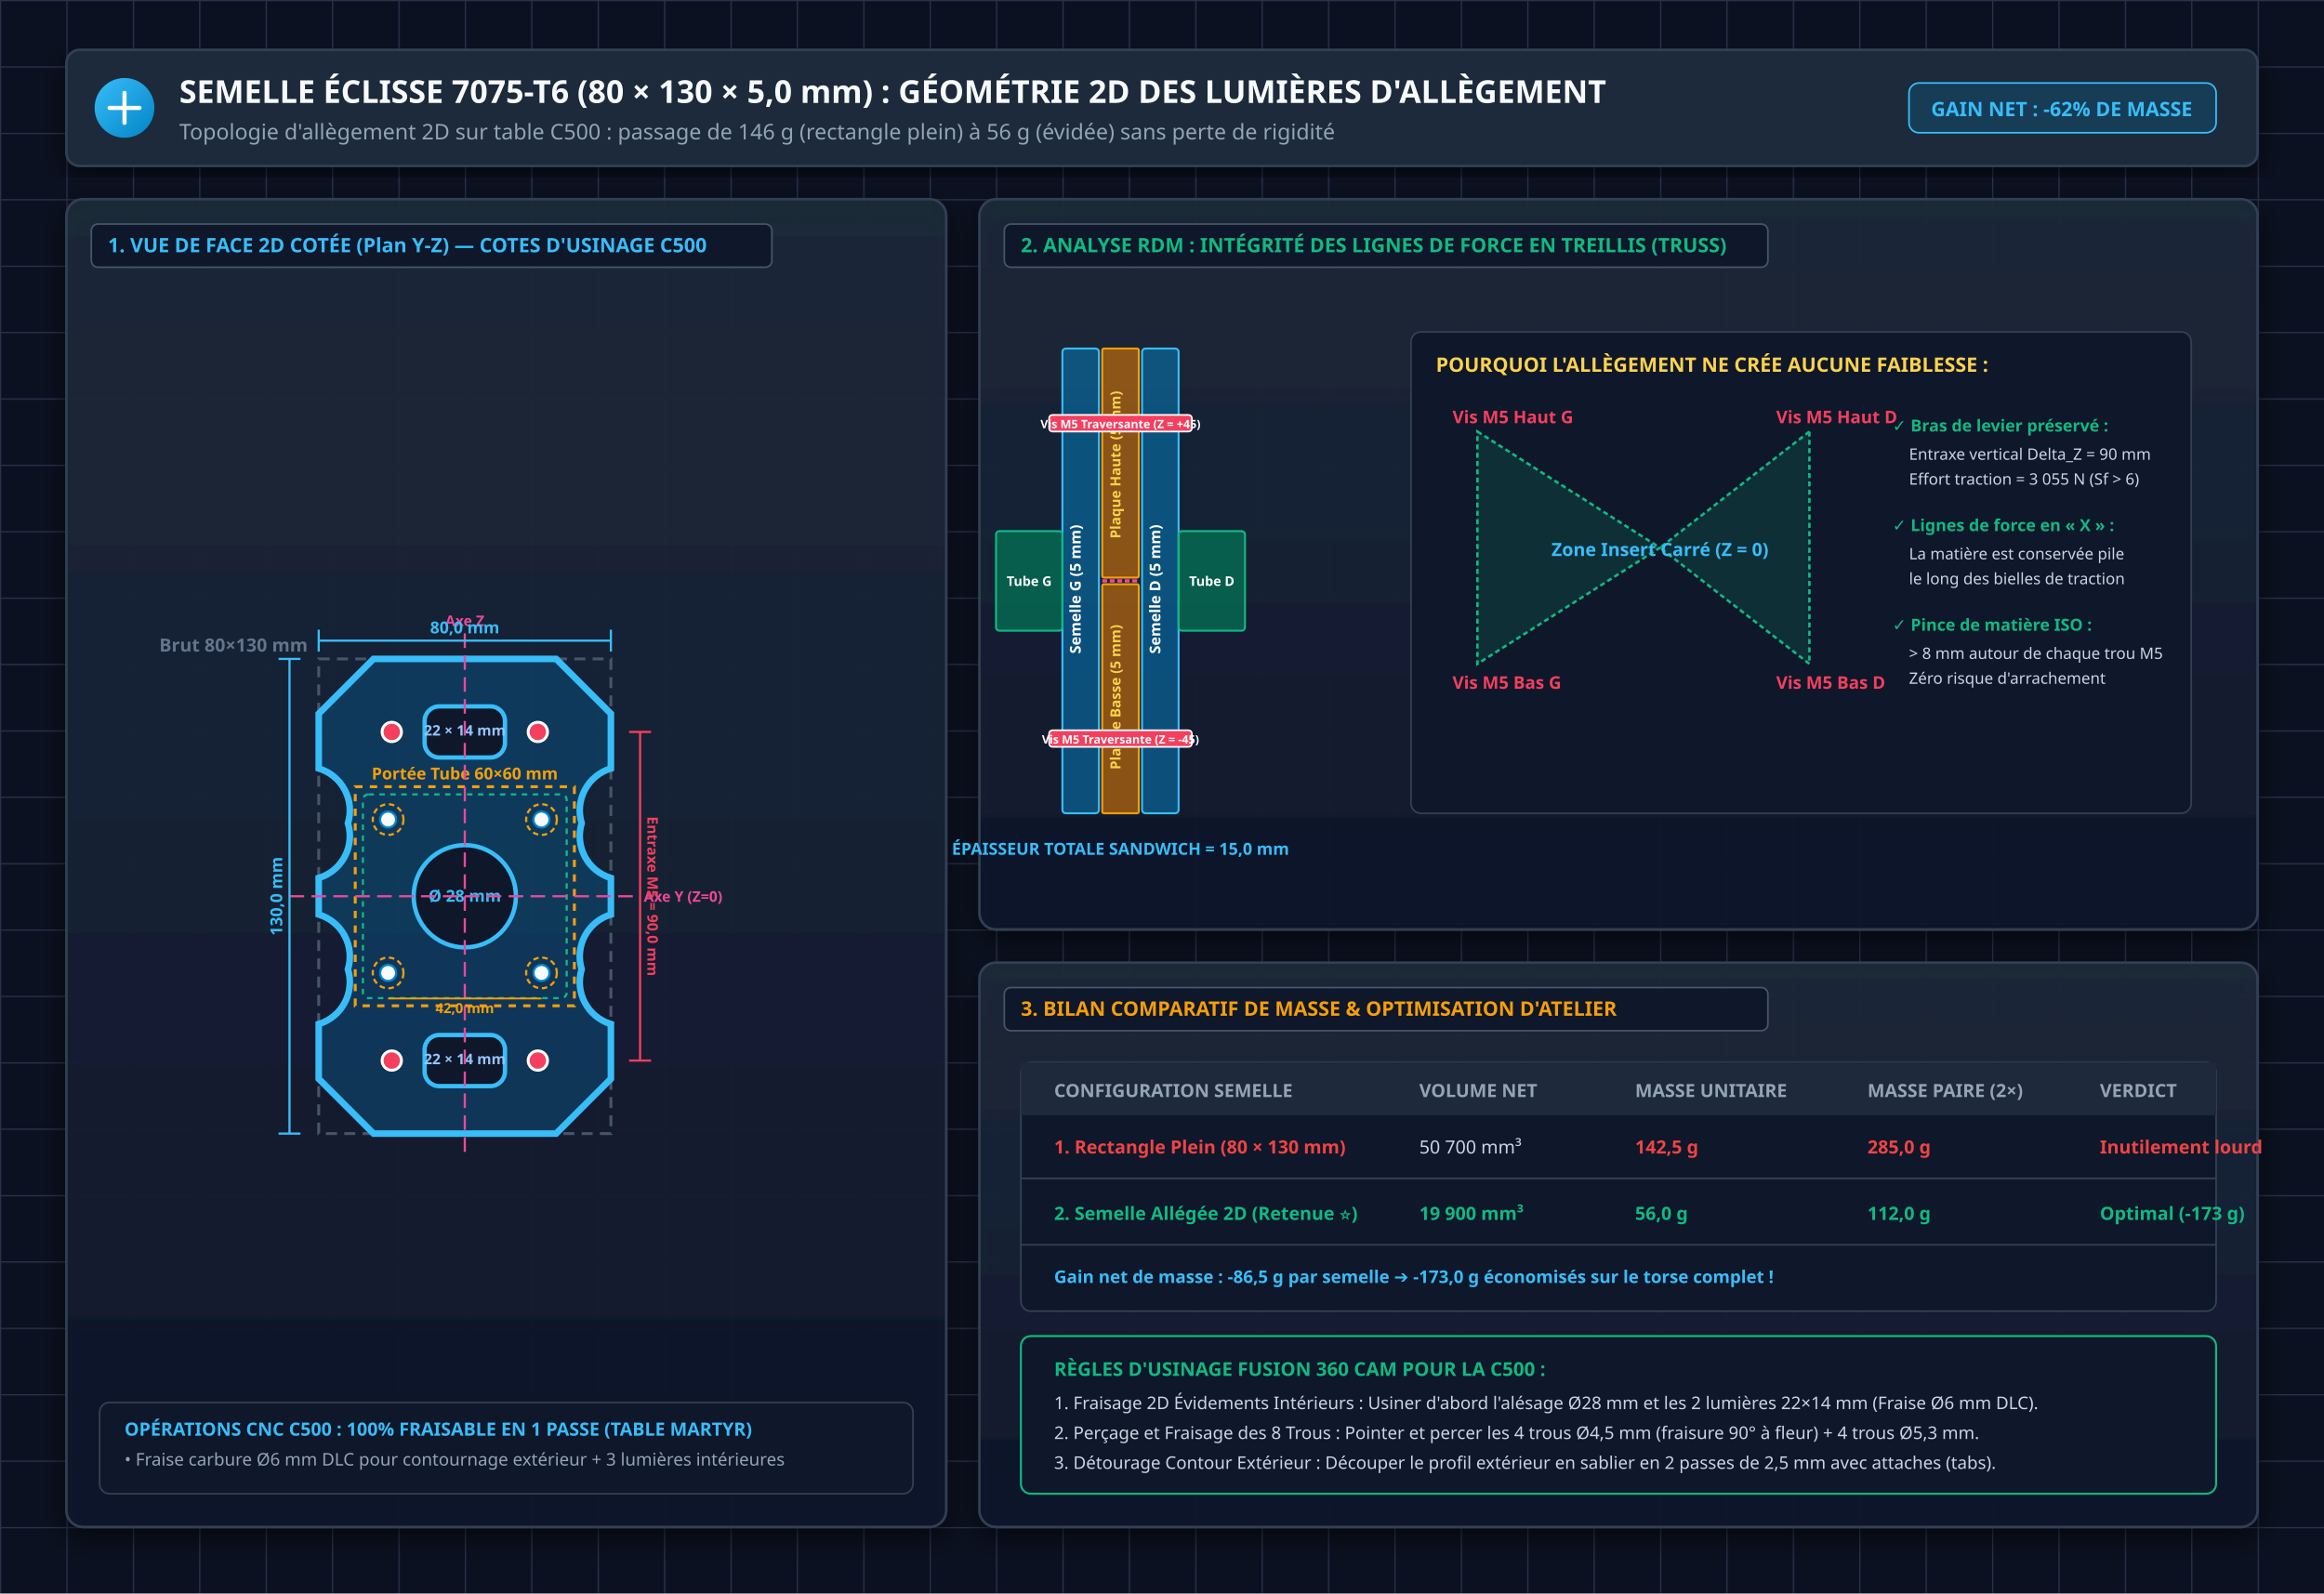
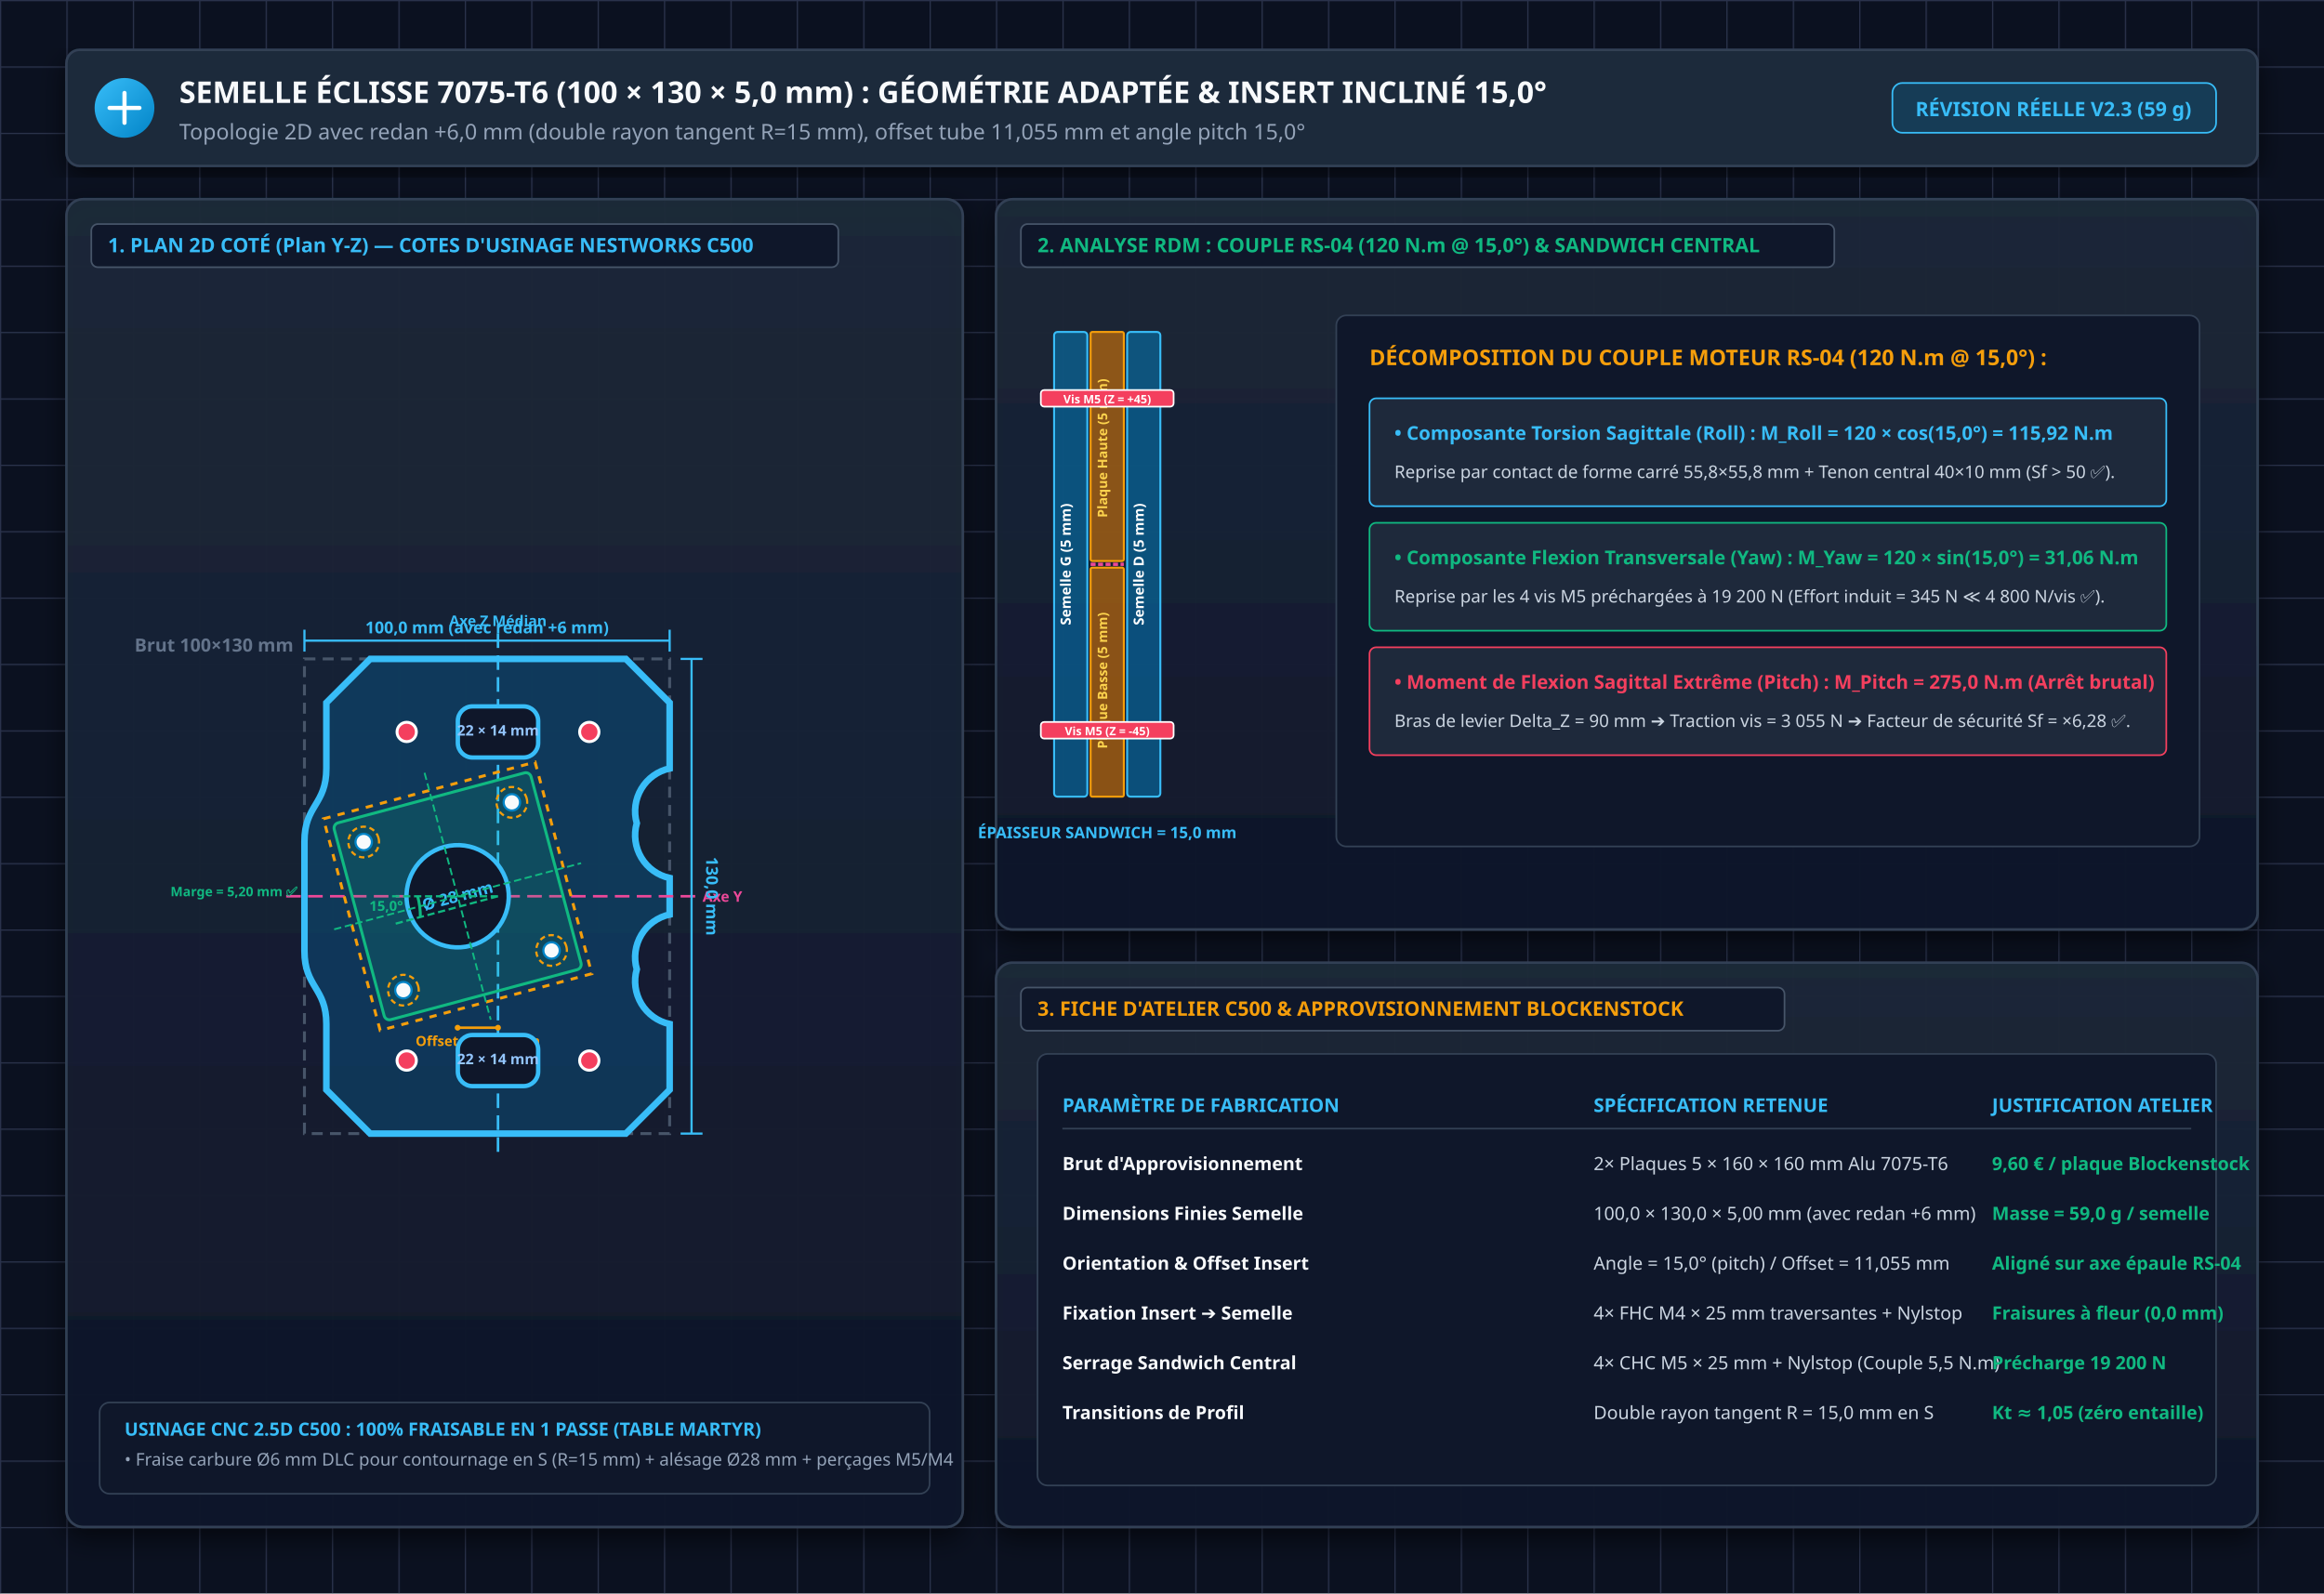
<svg xmlns="http://www.w3.org/2000/svg" viewBox="0 0 1400 960" width="100%" height="100%">
  <defs>
-     <pattern id="grid-pattern-semelle" width="40" height="40" patternUnits="userSpaceOnUse">
+     <pattern id="grid-pattern-semelle-v2" width="40" height="40" patternUnits="userSpaceOnUse">
      <path d="M 40 0 L 0 0 0 40" fill="none" stroke="#1e293b" stroke-width="1" />
      <path d="M 200 0 L 0 0 0 200" fill="none" stroke="#2a324b" stroke-width="1.5" />
    </pattern>
    <linearGradient id="grad-sky" x1="0%" y1="0%" x2="100%" y2="100%">
      <stop offset="0%" stop-color="#38bdf8" />
      <stop offset="100%" stop-color="#0284c7" />
    </linearGradient>
    <linearGradient id="grad-amber" x1="0%" y1="0%" x2="100%" y2="100%">
      <stop offset="0%" stop-color="#f59e0b" />
      <stop offset="100%" stop-color="#b45309" />
    </linearGradient>
    <linearGradient id="grad-emerald" x1="0%" y1="0%" x2="100%" y2="100%">
      <stop offset="0%" stop-color="#10b981" />
      <stop offset="100%" stop-color="#047857" />
    </linearGradient>
    <linearGradient id="grad-rose" x1="0%" y1="0%" x2="100%" y2="100%">
      <stop offset="0%" stop-color="#f43f5e" />
      <stop offset="100%" stop-color="#be123c" />
    </linearGradient>
    <linearGradient id="grad-card" x1="0%" y1="0%" x2="0%" y2="100%">
      <stop offset="0%" stop-color="#1e293b" stop-opacity="0.95" />
      <stop offset="100%" stop-color="#0f172a" stop-opacity="0.95" />
    </linearGradient>
    <filter id="drop-shadow" x="-10%" y="-10%" width="120%" height="120%">
      <feDropShadow dx="0" dy="6" stdDeviation="8" flood-color="#000000" flood-opacity="0.6" />
    </filter>
  </defs>
  <rect width="1400" height="960" fill="#0b1120" />
-   <rect width="1400" height="960" fill="url(#grid-pattern-semelle)" />
+   <rect width="1400" height="960" fill="url(#grid-pattern-semelle-v2)" />
  <g transform="translate(40, 30)">
    <rect width="1320" height="70" rx="8" fill="#1e293b" stroke="#334155" stroke-width="1.5" filter="url(#drop-shadow)" />
    <circle cx="35" cy="35" r="18" fill="url(#grad-sky)" />
    <path d="M 26 35 L 44 35 M 35 26 L 35 44" stroke="#ffffff" stroke-width="2.5" stroke-linecap="round" />
-     <text x="68" y="32" font-family="'Segoe UI', sans-serif" font-size="19" font-weight="700" fill="#f8fafc">
-       SEMELLE ÉCLISSE 7075-T6 (80 × 130 × 5,0 mm) : GÉOMÉTRIE 2D DES LUMIÈRES D'ALLÈGEMENT
+     <text x="68" y="32" font-family="'Segoe UI', sans-serif" font-size="18" font-weight="700" fill="#f8fafc">
+       SEMELLE ÉCLISSE 7075-T6 (100 × 130 × 5,0 mm) : GÉOMÉTRIE ADAPTÉE &amp; INSERT INCLINÉ 15,0°
    </text>
    <text x="68" y="54" font-family="'Segoe UI', sans-serif" font-size="13" font-weight="500" fill="#94a3b8">
-       Topologie d'allègement 2D sur table C500 : passage de 146 g (rectangle plein) à 56 g (évidée) sans perte de rigidité
-     </text>
-     <rect x="1110" y="20" width="185" height="30" rx="6" fill="#0284c7" fill-opacity="0.2" stroke="#38bdf8" stroke-width="1" />
-     <text x="1202" y="40" text-anchor="middle" font-family="'Segoe UI', sans-serif" font-size="12" font-weight="700" fill="#38bdf8">
-       GAIN NET : -62% DE MASSE
+       Topologie 2D avec redan +6,0 mm (double rayon tangent R=15 mm), offset tube 11,055 mm et angle pitch 15,0°
+     </text>
+     <rect x="1100" y="20" width="195" height="30" rx="6" fill="#0284c7" fill-opacity="0.2" stroke="#38bdf8" stroke-width="1" />
+     <text x="1197" y="40" text-anchor="middle" font-family="'Segoe UI', sans-serif" font-size="12" font-weight="700" fill="#38bdf8">
+       RÉVISION RÉELLE V2.3 (59 g)
    </text>
  </g>
  <g transform="translate(40, 120)">
-     <rect width="530" height="800" rx="10" fill="url(#grad-card)" stroke="#334155" stroke-width="1.5" filter="url(#drop-shadow)" />
-     <rect x="15" y="15" width="410" height="26" rx="4" fill="#0f172a" stroke="#475569" stroke-width="1" />
+     <rect width="540" height="800" rx="10" fill="url(#grad-card)" stroke="#334155" stroke-width="1.5" filter="url(#drop-shadow)" />
+     <rect x="15" y="15" width="450" height="26" rx="4" fill="#0f172a" stroke="#475569" stroke-width="1" />
    <text x="25" y="32" font-family="'Segoe UI', sans-serif" font-size="12" font-weight="700" fill="#38bdf8">
-       1. VUE DE FACE 2D COTÉE (Plan Y-Z) — COTES D'USINAGE C500
-     </text>
-     <g transform="translate(240, 420) scale(2.2)">
-       <rect x="-40" y="-65" width="80" height="130" fill="none" stroke="#475569" stroke-width="0.8" stroke-dasharray="3,2" />
-       <text x="-43" y="-67" font-family="'Segoe UI', sans-serif" font-size="5" font-weight="600" fill="#64748b" text-anchor="end">Brut 80×130 mm</text>
-       <path d="         M -25 -65          L 25 -65          L 40 -50          L 40 -35          A 12 12 0 0 0 32 -20         A 12 12 0 0 0 40 -5         L 40 5         A 12 12 0 0 0 32 20         A 12 12 0 0 0 40 35         L 40 50          L 25 65          L -25 65          L -40 50          L -40 35          A 12 12 0 0 0 -32 20         A 12 12 0 0 0 -40 5         L -40 -5         A 12 12 0 0 0 -32 -20         A 12 12 0 0 0 -40 -35         L -40 -50          Z       " fill="#0369a1" fill-opacity="0.35" stroke="#38bdf8" stroke-width="1.8" />
-       <rect x="-30" y="-30" width="60" height="60" fill="none" stroke="#f59e0b" stroke-width="0.8" stroke-dasharray="2,2" />
-       <text x="0" y="-32" font-family="'Segoe UI', sans-serif" font-size="4.5" font-weight="700" fill="#f59e0b" text-anchor="middle">Portée Tube 60×60 mm</text>
-       <rect x="-27.9" y="-27.9" width="55.8" height="55.8" rx="1.5" fill="none" stroke="#10b981" stroke-width="0.6" stroke-dasharray="1.5,1.5" />
-       <circle cx="0" cy="0" r="14" fill="#0f172a" stroke="#38bdf8" stroke-width="1.2" />
-       <text x="0" y="1.5" font-family="'Segoe UI', sans-serif" font-size="4.5" font-weight="700" fill="#38bdf8" text-anchor="middle">Ø 28 mm</text>
+       1. PLAN 2D COTÉ (Plan Y-Z) — COTES D'USINAGE NESTWORKS C500
+     </text>
+     <g transform="translate(260, 420) scale(2.2)">
+       <rect x="-53" y="-65" width="100" height="130" fill="none" stroke="#475569" stroke-width="0.8" stroke-dasharray="3,2" />
+       <text x="-56" y="-67" font-family="'Segoe UI', sans-serif" font-size="5" font-weight="600" fill="#64748b" text-anchor="end">Brut 100×130 mm</text>
+       <path d="         M -35 -65          L 35 -65          L 47 -53          L 47 -35          A 12 12 0 0 0 38 -20         A 12 12 0 0 0 47 -5         L 47 5         A 12 12 0 0 0 38 20         A 12 12 0 0 0 47 35         L 47 53          L 35 65          L -35 65          L -47 53          L -47 35          C -47 25 -53 25 -53 15         L -53 -15         C -53 -25 -47 -25 -47 -35         L -47 -53          Z       " fill="#0369a1" fill-opacity="0.35" stroke="#38bdf8" stroke-width="1.8" />
+       <line x1="0" y1="-72" x2="0" y2="72" stroke="#38bdf8" stroke-width="0.7" stroke-dasharray="4,2" />
+       <text x="0" y="-74" font-family="'Segoe UI', sans-serif" font-size="4" font-weight="700" fill="#38bdf8" text-anchor="middle">Axe Z Médian</text>
+       <line x1="-58" y1="0" x2="55" y2="0" stroke="#ec4899" stroke-width="0.7" stroke-dasharray="4,2" />
+       <text x="56" y="1.5" font-family="'Segoe UI', sans-serif" font-size="4" font-weight="700" fill="#ec4899">Axe Y</text>
+       <g transform="translate(-11.055, 0) rotate(-15)">
+         <rect x="-30" y="-30" width="60" height="60" fill="none" stroke="#f59e0b" stroke-width="0.8" stroke-dasharray="2,2" />
+         <rect x="-27.9" y="-27.9" width="55.8" height="55.8" rx="1.5" fill="#10b981" fill-opacity="0.15" stroke="#10b981" stroke-width="0.8" />
+         <circle cx="0" cy="0" r="14" fill="#0f172a" stroke="#38bdf8" stroke-width="1.2" />
+         <text x="0" y="1.5" font-family="'Segoe UI', sans-serif" font-size="4.5" font-weight="700" fill="#38bdf8" text-anchor="middle">Ø 28 mm</text>
+         <circle cx="-21" cy="-21" r="2.25" fill="#f8fafc" stroke="#0284c7" stroke-width="0.6" />
+         <circle cx="-21" cy="-21" r="4.2" fill="none" stroke="#f59e0b" stroke-width="0.6" stroke-dasharray="1.5,1" />
+         <circle cx="21" cy="-21" r="2.25" fill="#f8fafc" stroke="#0284c7" stroke-width="0.6" />
+         <circle cx="21" cy="-21" r="4.2" fill="none" stroke="#f59e0b" stroke-width="0.6" stroke-dasharray="1.5,1" />
+         <circle cx="-21" cy="21" r="2.25" fill="#f8fafc" stroke="#0284c7" stroke-width="0.6" />
+         <circle cx="-21" cy="21" r="4.2" fill="none" stroke="#f59e0b" stroke-width="0.6" stroke-dasharray="1.5,1" />
+         <circle cx="21" cy="21" r="2.25" fill="#f8fafc" stroke="#0284c7" stroke-width="0.6" />
+         <circle cx="21" cy="21" r="4.2" fill="none" stroke="#f59e0b" stroke-width="0.6" stroke-dasharray="1.5,1" />
+         <line x1="-35" y1="0" x2="35" y2="0" stroke="#10b981" stroke-width="0.5" stroke-dasharray="2,1" />
+         <line x1="0" y1="-35" x2="0" y2="35" stroke="#10b981" stroke-width="0.5" stroke-dasharray="2,1" />
+       </g>
+       <line x1="0" y1="36" x2="-11.055" y2="36" stroke="#f59e0b" stroke-width="0.7" />
+       <circle cx="0" cy="36" r="0.8" fill="#f59e0b" />
+       <circle cx="-11.055" cy="36" r="0.8" fill="#f59e0b" />
+       <text x="-5.5" y="41" font-family="'Segoe UI', sans-serif" font-size="3.8" font-weight="700" fill="#f59e0b" text-anchor="middle">Offset = 11,05 mm</text>
+       <path d="M 0 0 L -30 0 M 0 0 L -28.98 7.76" fill="none" stroke="#10b981" stroke-width="0.6" stroke-dasharray="2,1" />
+       <path d="M -22 0 A 22 22 0 0 1 -21.25 5.7" fill="none" stroke="#10b981" stroke-width="0.8" />
+       <text x="-26" y="4" font-family="'Segoe UI', sans-serif" font-size="3.8" font-weight="700" fill="#10b981" text-anchor="end">15,0°</text>
      <rect x="-11" y="-52" width="22" height="14" rx="4" fill="#0f172a" stroke="#38bdf8" stroke-width="1.2" />
      <text x="0" y="-44" font-family="'Segoe UI', sans-serif" font-size="4" font-weight="600" fill="#93c5fd" text-anchor="middle">22 × 14 mm</text>
      <rect x="-11" y="38" width="22" height="14" rx="4" fill="#0f172a" stroke="#38bdf8" stroke-width="1.2" />
      <text x="0" y="46" font-family="'Segoe UI', sans-serif" font-size="4" font-weight="600" fill="#93c5fd" text-anchor="middle">22 × 14 mm</text>
-       <circle cx="-21" cy="-21" r="2.2" fill="#f8fafc" stroke="#0284c7" stroke-width="0.6" />
-       <circle cx="-21" cy="-21" r="4.2" fill="none" stroke="#f59e0b" stroke-width="0.6" stroke-dasharray="1.5,1" />
-       <circle cx="21" cy="-21" r="2.2" fill="#f8fafc" stroke="#0284c7" stroke-width="0.6" />
-       <circle cx="21" cy="-21" r="4.2" fill="none" stroke="#f59e0b" stroke-width="0.6" stroke-dasharray="1.5,1" />
-       <circle cx="-21" cy="21" r="2.2" fill="#f8fafc" stroke="#0284c7" stroke-width="0.6" />
-       <circle cx="-21" cy="21" r="4.2" fill="none" stroke="#f59e0b" stroke-width="0.6" stroke-dasharray="1.5,1" />
-       <circle cx="21" cy="21" r="2.2" fill="#f8fafc" stroke="#0284c7" stroke-width="0.6" />
-       <circle cx="21" cy="21" r="4.2" fill="none" stroke="#f59e0b" stroke-width="0.6" stroke-dasharray="1.5,1" />
-       <circle cx="-20" cy="-45" r="2.65" fill="#f43f5e" stroke="#ffffff" stroke-width="0.8" />
-       <circle cx="20" cy="-45" r="2.65" fill="#f43f5e" stroke="#ffffff" stroke-width="0.8" />
-       <circle cx="-20" cy="45" r="2.65" fill="#f43f5e" stroke="#ffffff" stroke-width="0.8" />
-       <circle cx="20" cy="45" r="2.65" fill="#f43f5e" stroke="#ffffff" stroke-width="0.8" />
-       <line x1="-48" y1="0" x2="48" y2="0" stroke="#ec4899" stroke-width="0.6" stroke-dasharray="4,2" />
-       <line x1="0" y1="-72" x2="0" y2="72" stroke="#ec4899" stroke-width="0.6" stroke-dasharray="4,2" />
-       <text x="49" y="1.5" font-family="'Segoe UI', sans-serif" font-size="4" font-weight="700" fill="#ec4899">Axe Y (Z=0)</text>
-       <text x="0" y="-74" font-family="'Segoe UI', sans-serif" font-size="4" font-weight="700" fill="#ec4899" text-anchor="middle">Axe Z</text>
-       <line x1="-40" y1="-70" x2="40" y2="-70" stroke="#38bdf8" stroke-width="0.6" />
-       <line x1="-40" y1="-67" x2="-40" y2="-73" stroke="#38bdf8" stroke-width="0.6" />
-       <line x1="40" y1="-67" x2="40" y2="-73" stroke="#38bdf8" stroke-width="0.6" />
-       <text x="0" y="-72" font-family="'Segoe UI', sans-serif" font-size="4.5" font-weight="700" fill="#38bdf8" text-anchor="middle">80,0 mm</text>
-       <line x1="-48" y1="-65" x2="-48" y2="65" stroke="#38bdf8" stroke-width="0.6" />
-       <line x1="-45" y1="-65" x2="-51" y2="-65" stroke="#38bdf8" stroke-width="0.6" />
-       <line x1="-45" y1="65" x2="-51" y2="65" stroke="#38bdf8" stroke-width="0.6" />
-       <text x="-50" y="0" font-family="'Segoe UI', sans-serif" font-size="4.5" font-weight="700" fill="#38bdf8" text-anchor="middle" transform="rotate(-90,-50,0)">130,0 mm</text>
-       <line x1="48" y1="-45" x2="48" y2="45" stroke="#f43f5e" stroke-width="0.6" />
-       <line x1="45" y1="-45" x2="51" y2="-45" stroke="#f43f5e" stroke-width="0.6" />
-       <line x1="45" y1="45" x2="51" y2="45" stroke="#f43f5e" stroke-width="0.6" />
-       <text x="50" y="0" font-family="'Segoe UI', sans-serif" font-size="4" font-weight="700" fill="#f43f5e" text-anchor="middle" transform="rotate(90,50,0)">Entraxe M5 = 90,0 mm</text>
-       <line x1="-21" y1="28" x2="21" y2="28" stroke="#f59e0b" stroke-width="0.5" />
-       <text x="0" y="32" font-family="'Segoe UI', sans-serif" font-size="3.8" font-weight="700" fill="#f59e0b" text-anchor="middle">42,0 mm</text>
+       <circle cx="-25" cy="-45" r="2.65" fill="#f43f5e" stroke="#ffffff" stroke-width="0.8" />
+       <circle cx="25" cy="-45" r="2.65" fill="#f43f5e" stroke="#ffffff" stroke-width="0.8" />
+       <circle cx="-25" cy="45" r="2.65" fill="#f43f5e" stroke="#ffffff" stroke-width="0.8" />
+       <circle cx="25" cy="45" r="2.65" fill="#f43f5e" stroke="#ffffff" stroke-width="0.8" />
+       <line x1="-53" y1="-70" x2="47" y2="-70" stroke="#38bdf8" stroke-width="0.6" />
+       <line x1="-53" y1="-67" x2="-53" y2="-73" stroke="#38bdf8" stroke-width="0.6" />
+       <line x1="47" y1="-67" x2="47" y2="-73" stroke="#38bdf8" stroke-width="0.6" />
+       <text x="-3" y="-72" font-family="'Segoe UI', sans-serif" font-size="4.5" font-weight="700" fill="#38bdf8" text-anchor="middle">100,0 mm (avec redan +6 mm)</text>
+       <line x1="53" y1="-65" x2="53" y2="65" stroke="#38bdf8" stroke-width="0.6" />
+       <line x1="50" y1="-65" x2="56" y2="-65" stroke="#38bdf8" stroke-width="0.6" />
+       <line x1="50" y1="65" x2="56" y2="65" stroke="#38bdf8" stroke-width="0.6" />
+       <text x="57" y="0" font-family="'Segoe UI', sans-serif" font-size="4.5" font-weight="700" fill="#38bdf8" text-anchor="middle" transform="rotate(90,57,0)">130,0 mm</text>
+       <text x="-55" y="0" font-family="'Segoe UI', sans-serif" font-size="3.6" font-weight="700" fill="#10b981" text-anchor="end">Marge = 5,20 mm ✅</text>
    </g>
    <g transform="translate(20, 725)">
-       <rect width="490" height="55" rx="6" fill="#0f172a" stroke="#334155" stroke-width="1" />
+       <rect width="500" height="55" rx="6" fill="#0f172a" stroke="#334155" stroke-width="1" />
      <text x="15" y="20" font-family="'Segoe UI', sans-serif" font-size="11" font-weight="700" fill="#38bdf8">
-         OPÉRATIONS CNC C500 : 100% FRAISABLE EN 1 PASSE (TABLE MARTYR)
+         USINAGE CNC 2.5D C500 : 100% FRAISABLE EN 1 PASSE (TABLE MARTYR)
      </text>
      <text x="15" y="38" font-family="'Segoe UI', sans-serif" font-size="10.5" font-weight="500" fill="#94a3b8">
-         • Fraise carbure Ø6 mm DLC pour contournage extérieur + 3 lumières intérieures
+         • Fraise carbure Ø6 mm DLC pour contournage en S (R=15 mm) + alésage Ø28 mm + perçages M5/M4
      </text>
    </g>
  </g>
-   <g transform="translate(590, 120)">
-     <rect width="770" height="440" rx="10" fill="url(#grad-card)" stroke="#334155" stroke-width="1.5" filter="url(#drop-shadow)" />
-     <rect x="15" y="15" width="460" height="26" rx="4" fill="#0f172a" stroke="#475569" stroke-width="1" />
+   <g transform="translate(600, 120)">
+     <rect width="760" height="440" rx="10" fill="url(#grad-card)" stroke="#334155" stroke-width="1.5" filter="url(#drop-shadow)" />
+     <rect x="15" y="15" width="490" height="26" rx="4" fill="#0f172a" stroke="#475569" stroke-width="1" />
    <text x="25" y="32" font-family="'Segoe UI', sans-serif" font-size="12" font-weight="700" fill="#10b981">
-       2. ANALYSE RDM : INTÉGRITÉ DES LIGNES DE FORCE EN TREILLIS (TRUSS)
-     </text>
-     <g transform="translate(30, 60)">
-       <g transform="translate(20, 30)">
-         <rect x="0" y="0" width="22" height="280" rx="2" fill="#0284c7" fill-opacity="0.5" stroke="#38bdf8" stroke-width="1.2" />
-         <text x="11" y="145" font-family="'Segoe UI', sans-serif" font-size="9" font-weight="700" fill="#ffffff" text-anchor="middle" transform="rotate(-90,11,145)">Semelle G (5 mm)</text>
-         <rect x="24" y="0" width="22" height="138" rx="1" fill="#d97706" fill-opacity="0.6" stroke="#f59e0b" stroke-width="1.2" />
-         <text x="35" y="70" font-family="'Segoe UI', sans-serif" font-size="8.5" font-weight="700" fill="#fcd34d" text-anchor="middle" transform="rotate(-90,35,70)">Plaque Haute (5 mm)</text>
-         <line x1="24" y1="140" x2="46" y2="140" stroke="#ec4899" stroke-width="2" stroke-dasharray="3,1.5" />
-         <rect x="24" y="142" width="22" height="138" rx="1" fill="#d97706" fill-opacity="0.6" stroke="#f59e0b" stroke-width="1.2" />
-         <text x="35" y="210" font-family="'Segoe UI', sans-serif" font-size="8.5" font-weight="700" fill="#fcd34d" text-anchor="middle" transform="rotate(-90,35,210)">Plaque Basse (5 mm)</text>
-         <rect x="48" y="0" width="22" height="280" rx="2" fill="#0284c7" fill-opacity="0.5" stroke="#38bdf8" stroke-width="1.2" />
-         <text x="59" y="145" font-family="'Segoe UI', sans-serif" font-size="9" font-weight="700" fill="#ffffff" text-anchor="middle" transform="rotate(-90,59,145)">Semelle D (5 mm)</text>
-         <rect x="-8" y="40" width="86" height="10" rx="2" fill="#f43f5e" stroke="#ffffff" stroke-width="1" />
-         <text x="35" y="48" font-family="'Segoe UI', sans-serif" font-size="7" font-weight="700" fill="#ffffff" text-anchor="middle">Vis M5 Traversante (Z = +45)</text>
-         <rect x="-8" y="230" width="86" height="10" rx="2" fill="#f43f5e" stroke="#ffffff" stroke-width="1" />
-         <text x="35" y="238" font-family="'Segoe UI', sans-serif" font-size="7" font-weight="700" fill="#ffffff" text-anchor="middle">Vis M5 Traversante (Z = -45)</text>
-         <rect x="-40" y="110" width="40" height="60" rx="2" fill="#047857" fill-opacity="0.7" stroke="#10b981" stroke-width="1.2" />
-         <text x="-20" y="143" font-family="'Segoe UI', sans-serif" font-size="8" font-weight="700" fill="#ffffff" text-anchor="middle">Tube G</text>
-         <rect x="70" y="110" width="40" height="60" rx="2" fill="#047857" fill-opacity="0.7" stroke="#10b981" stroke-width="1.2" />
-         <text x="90" y="143" font-family="'Segoe UI', sans-serif" font-size="8" font-weight="700" fill="#ffffff" text-anchor="middle">Tube D</text>
-         <text x="35" y="305" font-family="'Segoe UI', sans-serif" font-size="10" font-weight="700" fill="#38bdf8" text-anchor="middle">ÉPAISSEUR TOTALE SANDWICH = 15,0 mm</text>
-       </g>
-       <g transform="translate(230, 20)">
-         <rect width="470" height="290" rx="6" fill="#0f172a" stroke="#334155" stroke-width="1" />
-         <text x="15" y="24" font-family="'Segoe UI', sans-serif" font-size="12" font-weight="700" fill="#fcd34d">
-           POURQUOI L'ALLÈGEMENT NE CRÉE AUCUNE FAIBLESSE :
+       2. ANALYSE RDM : COUPLE RS-04 (120 N.m @ 15,0°) &amp; SANDWICH CENTRAL
+     </text>
+     <g transform="translate(25, 60)">
+       <g transform="translate(10, 20)">
+         <rect x="0" y="0" width="20" height="280" rx="2" fill="#0284c7" fill-opacity="0.5" stroke="#38bdf8" stroke-width="1.2" />
+         <text x="10" y="140" font-family="'Segoe UI', sans-serif" font-size="8.5" font-weight="700" fill="#ffffff" text-anchor="middle" transform="rotate(-90,10,140)">Semelle G (5 mm)</text>
+         <rect x="22" y="0" width="20" height="138" rx="1" fill="#d97706" fill-opacity="0.6" stroke="#f59e0b" stroke-width="1.2" />
+         <text x="32" y="70" font-family="'Segoe UI', sans-serif" font-size="8" font-weight="700" fill="#fcd34d" text-anchor="middle" transform="rotate(-90,32,70)">Plaque Haute (5 mm)</text>
+         <line x1="22" y1="140" x2="42" y2="140" stroke="#ec4899" stroke-width="2" stroke-dasharray="3,1.5" />
+         <rect x="22" y="142" width="20" height="138" rx="1" fill="#d97706" fill-opacity="0.6" stroke="#f59e0b" stroke-width="1.2" />
+         <text x="32" y="210" font-family="'Segoe UI', sans-serif" font-size="8" font-weight="700" fill="#fcd34d" text-anchor="middle" transform="rotate(-90,32,210)">Plaque Basse (5 mm)</text>
+         <rect x="44" y="0" width="20" height="280" rx="2" fill="#0284c7" fill-opacity="0.5" stroke="#38bdf8" stroke-width="1.2" />
+         <text x="54" y="140" font-family="'Segoe UI', sans-serif" font-size="8.5" font-weight="700" fill="#ffffff" text-anchor="middle" transform="rotate(-90,54,140)">Semelle D (5 mm)</text>
+         <rect x="-8" y="35" width="80" height="10" rx="2" fill="#f43f5e" stroke="#ffffff" stroke-width="1" />
+         <text x="32" y="43" font-family="'Segoe UI', sans-serif" font-size="7" font-weight="700" fill="#ffffff" text-anchor="middle">Vis M5 (Z = +45)</text>
+         <rect x="-8" y="235" width="80" height="10" rx="2" fill="#f43f5e" stroke="#ffffff" stroke-width="1" />
+         <text x="32" y="243" font-family="'Segoe UI', sans-serif" font-size="7" font-weight="700" fill="#ffffff" text-anchor="middle">Vis M5 (Z = -45)</text>
+         <text x="32" y="305" font-family="'Segoe UI', sans-serif" font-size="9.5" font-weight="700" fill="#38bdf8" text-anchor="middle">ÉPAISSEUR SANDWICH = 15,0 mm</text>
+       </g>
+       <g transform="translate(180, 10)">
+         <rect width="520" height="320" rx="6" fill="#0f172a" stroke="#334155" stroke-width="1" />
+         <text x="20" y="30" font-family="'Segoe UI', sans-serif" font-size="13" font-weight="700" fill="#f59e0b">
+           DÉCOMPOSITION DU COUPLE MOTEUR RS-04 (120 N.m @ 15,0°) :
        </text>
-         <path d="M 40 60 L 150 130 L 40 200 Z" fill="#10b981" fill-opacity="0.15" stroke="#10b981" stroke-width="1.5" stroke-dasharray="3,2" />
-         <path d="M 240 60 L 150 130 L 240 200 Z" fill="#10b981" fill-opacity="0.15" stroke="#10b981" stroke-width="1.5" stroke-dasharray="3,2" />
-         <text x="25" y="55" font-family="'Segoe UI', sans-serif" font-size="10.5" font-weight="700" fill="#f43f5e">Vis M5 Haut G</text>
-         <text x="220" y="55" font-family="'Segoe UI', sans-serif" font-size="10.5" font-weight="700" fill="#f43f5e">Vis M5 Haut D</text>
-         <text x="150" y="135" font-family="'Segoe UI', sans-serif" font-size="11" font-weight="700" fill="#38bdf8" text-anchor="middle">Zone Insert Carré (Z = 0)</text>
-         <text x="25" y="215" font-family="'Segoe UI', sans-serif" font-size="10.5" font-weight="700" fill="#f43f5e">Vis M5 Bas G</text>
-         <text x="220" y="215" font-family="'Segoe UI', sans-serif" font-size="10.5" font-weight="700" fill="#f43f5e">Vis M5 Bas D</text>
-         <g transform="translate(290, 45)">
-           <text x="0" y="15" font-family="'Segoe UI', sans-serif" font-size="10" font-weight="700" fill="#10b981">✓ Bras de levier préservé :</text>
-           <text x="10" y="32" font-family="'Segoe UI', sans-serif" font-size="9.5" font-weight="500" fill="#cbd5e1">Entraxe vertical Delta_Z = 90 mm</text>
-           <text x="10" y="47" font-family="'Segoe UI', sans-serif" font-size="9.5" font-weight="500" fill="#cbd5e1">Effort traction = 3 055 N (Sf &gt; 6)</text>
-           <text x="0" y="75" font-family="'Segoe UI', sans-serif" font-size="10" font-weight="700" fill="#10b981">✓ Lignes de force en « X » :</text>
-           <text x="10" y="92" font-family="'Segoe UI', sans-serif" font-size="9.5" font-weight="500" fill="#cbd5e1">La matière est conservée pile</text>
-           <text x="10" y="107" font-family="'Segoe UI', sans-serif" font-size="9.5" font-weight="500" fill="#cbd5e1">le long des bielles de traction</text>
-           <text x="0" y="135" font-family="'Segoe UI', sans-serif" font-size="10" font-weight="700" fill="#10b981">✓ Pince de matière ISO :</text>
-           <text x="10" y="152" font-family="'Segoe UI', sans-serif" font-size="9.5" font-weight="500" fill="#cbd5e1">&gt; 8 mm autour de chaque trou M5</text>
-           <text x="10" y="167" font-family="'Segoe UI', sans-serif" font-size="9.5" font-weight="500" fill="#cbd5e1">Zéro risque d'arrachement</text>
+         <g transform="translate(20, 50)">
+           <rect width="480" height="65" rx="4" fill="#1e293b" stroke="#38bdf8" stroke-width="1" />
+           <text x="15" y="25" font-family="'Segoe UI', sans-serif" font-size="11.5" font-weight="700" fill="#38bdf8">
+             • Composante Torsion Sagittale (Roll) : M_Roll = 120 × cos(15,0°) = 115,92 N.m
+           </text>
+           <text x="15" y="48" font-family="'Segoe UI', sans-serif" font-size="10.5" font-weight="500" fill="#cbd5e1">
+             Reprise par contact de forme carré 55,8×55,8 mm + Tenon central 40×10 mm (Sf &gt; 50 ✅).
+           </text>
+           <rect y="75" width="480" height="65" rx="4" fill="#1e293b" stroke="#10b981" stroke-width="1" />
+           <text x="15" y="100" font-family="'Segoe UI', sans-serif" font-size="11.5" font-weight="700" fill="#10b981">
+             • Composante Flexion Transversale (Yaw) : M_Yaw = 120 × sin(15,0°) = 31,06 N.m
+           </text>
+           <text x="15" y="123" font-family="'Segoe UI', sans-serif" font-size="10.5" font-weight="500" fill="#cbd5e1">
+             Reprise par les 4 vis M5 préchargées à 19 200 N (Effort induit = 345 N ≪ 4 800 N/vis ✅).
+           </text>
+           <rect y="150" width="480" height="65" rx="4" fill="#1e293b" stroke="#f43f5e" stroke-width="1" />
+           <text x="15" y="175" font-family="'Segoe UI', sans-serif" font-size="11.5" font-weight="700" fill="#f43f5e">
+             • Moment de Flexion Sagittal Extrême (Pitch) : M_Pitch = 275,0 N.m (Arrêt brutal)
+           </text>
+           <text x="15" y="198" font-family="'Segoe UI', sans-serif" font-size="10.5" font-weight="500" fill="#cbd5e1">
+             Bras de levier Delta_Z = 90 mm ➔ Traction vis = 3 055 N ➔ Facteur de sécurité Sf = ×6,28 ✅.
+           </text>
        </g>
      </g>
    </g>
  </g>
-   <g transform="translate(590, 580)">
-     <rect width="770" height="340" rx="10" fill="url(#grad-card)" stroke="#334155" stroke-width="1.5" filter="url(#drop-shadow)" />
+   <g transform="translate(600, 580)">
+     <rect width="760" height="340" rx="10" fill="url(#grad-card)" stroke="#334155" stroke-width="1.5" filter="url(#drop-shadow)" />
    <rect x="15" y="15" width="460" height="26" rx="4" fill="#0f172a" stroke="#475569" stroke-width="1" />
    <text x="25" y="32" font-family="'Segoe UI', sans-serif" font-size="12" font-weight="700" fill="#f59e0b">
-       3. BILAN COMPARATIF DE MASSE &amp; OPTIMISATION D'ATELIER
-     </text>
-     <g transform="translate(25, 60)">
-       <rect width="720" height="150" rx="6" fill="#0f172a" stroke="#334155" stroke-width="1" />
-       <path d="M 0 0 L 720 0 L 720 32 L 0 32 Z" fill="#1e293b" />
-       <text x="20" y="21" font-family="'Segoe UI', sans-serif" font-size="11" font-weight="700" fill="#94a3b8">CONFIGURATION SEMELLE</text>
-       <text x="240" y="21" font-family="'Segoe UI', sans-serif" font-size="11" font-weight="700" fill="#94a3b8">VOLUME NET</text>
-       <text x="370" y="21" font-family="'Segoe UI', sans-serif" font-size="11" font-weight="700" fill="#94a3b8">MASSE UNITAIRE</text>
-       <text x="510" y="21" font-family="'Segoe UI', sans-serif" font-size="11" font-weight="700" fill="#94a3b8">MASSE PAIRE (2×)</text>
-       <text x="650" y="21" font-family="'Segoe UI', sans-serif" font-size="11" font-weight="700" fill="#94a3b8">VERDICT</text>
-       <line x1="0" y1="70" x2="720" y2="70" stroke="#334155" stroke-width="1" />
-       <text x="20" y="55" font-family="'Segoe UI', sans-serif" font-size="11" font-weight="600" fill="#ef4444">1. Rectangle Plein (80 × 130 mm)</text>
-       <text x="240" y="55" font-family="'Segoe UI', sans-serif" font-size="11" font-weight="500" fill="#cbd5e1">50 700 mm³</text>
-       <text x="370" y="55" font-family="'Segoe UI', sans-serif" font-size="11" font-weight="600" fill="#ef4444">142,5 g</text>
-       <text x="510" y="55" font-family="'Segoe UI', sans-serif" font-size="11" font-weight="700" fill="#ef4444">285,0 g</text>
-       <text x="650" y="55" font-family="'Segoe UI', sans-serif" font-size="11" font-weight="700" fill="#ef4444">Inutilement lourd</text>
-       <line x1="0" y1="110" x2="720" y2="110" stroke="#334155" stroke-width="1" />
-       <text x="20" y="95" font-family="'Segoe UI', sans-serif" font-size="11" font-weight="700" fill="#10b981">2. Semelle Allégée 2D (Retenue ⭐)</text>
-       <text x="240" y="95" font-family="'Segoe UI', sans-serif" font-size="11" font-weight="700" fill="#10b981">19 900 mm³</text>
-       <text x="370" y="95" font-family="'Segoe UI', sans-serif" font-size="11" font-weight="700" fill="#10b981">56,0 g</text>
-       <text x="510" y="95" font-family="'Segoe UI', sans-serif" font-size="11" font-weight="700" fill="#10b981">112,0 g</text>
-       <text x="650" y="95" font-family="'Segoe UI', sans-serif" font-size="11" font-weight="700" fill="#10b981">Optimal (-173 g)</text>
-       <text x="20" y="133" font-family="'Segoe UI', sans-serif" font-size="10.5" font-weight="600" fill="#38bdf8">
-         Gain net de masse : -86,5 g par semelle ➔ -173,0 g économisés sur le torse complet !
-       </text>
-       <g transform="translate(0, 165)">
-         <rect width="720" height="95" rx="6" fill="#0f172a" stroke="#10b981" stroke-width="1.2" />
-         <text x="20" y="24" font-family="'Segoe UI', sans-serif" font-size="11.5" font-weight="700" fill="#10b981">
-           RÈGLES D'USINAGE FUSION 360 CAM POUR LA C500 :
-         </text>
-         <text x="20" y="44" font-family="'Segoe UI', sans-serif" font-size="10.5" font-weight="500" fill="#cbd5e1">
-           1. Fraisage 2D Évidements Intérieurs : Usiner d'abord l'alésage Ø28 mm et les 2 lumières 22×14 mm (Fraise Ø6 mm DLC).
-         </text>
-         <text x="20" y="62" font-family="'Segoe UI', sans-serif" font-size="10.5" font-weight="500" fill="#cbd5e1">
-           2. Perçage et Fraisage des 8 Trous : Pointer et percer les 4 trous Ø4,5 mm (fraisure 90° à fleur) + 4 trous Ø5,3 mm.
-         </text>
-         <text x="20" y="80" font-family="'Segoe UI', sans-serif" font-size="10.5" font-weight="500" fill="#cbd5e1">
-           3. Détourage Contour Extérieur : Découper le profil extérieur en sablier en 2 passes de 2,5 mm avec attaches (tabs).
-         </text>
+       3. FICHE D'ATELIER C500 &amp; APPROVISIONNEMENT BLOCKENSTOCK
+     </text>
+     <g transform="translate(25, 55)">
+       <rect width="710" height="260" rx="6" fill="#0f172a" stroke="#334155" stroke-width="1" />
+       <g transform="translate(15, 20)">
+         <text x="0" y="15" font-family="'Segoe UI', sans-serif" font-size="11.5" font-weight="700" fill="#38bdf8">PARAMÈTRE DE FABRICATION</text>
+         <text x="320" y="15" font-family="'Segoe UI', sans-serif" font-size="11.5" font-weight="700" fill="#38bdf8">SPÉCIFICATION RETENUE</text>
+         <text x="560" y="15" font-family="'Segoe UI', sans-serif" font-size="11.5" font-weight="700" fill="#38bdf8">JUSTIFICATION ATELIER</text>
+         <line x1="0" y1="25" x2="680" y2="25" stroke="#334155" stroke-width="1" />
+         <text x="0" y="50" font-family="'Segoe UI', sans-serif" font-size="11" font-weight="600" fill="#f8fafc">Brut d'Approvisionnement</text>
+         <text x="320" y="50" font-family="'Segoe UI', sans-serif" font-size="11" font-weight="500" fill="#cbd5e1">2× Plaques 5 × 160 × 160 mm Alu 7075-T6</text>
+         <text x="560" y="50" font-family="'Segoe UI', sans-serif" font-size="11" font-weight="700" fill="#10b981">9,60 € / plaque Blockenstock</text>
+         <text x="0" y="80" font-family="'Segoe UI', sans-serif" font-size="11" font-weight="600" fill="#f8fafc">Dimensions Finies Semelle</text>
+         <text x="320" y="80" font-family="'Segoe UI', sans-serif" font-size="11" font-weight="500" fill="#cbd5e1">100,0 × 130,0 × 5,00 mm (avec redan +6 mm)</text>
+         <text x="560" y="80" font-family="'Segoe UI', sans-serif" font-size="11" font-weight="700" fill="#10b981">Masse = 59,0 g / semelle</text>
+         <text x="0" y="110" font-family="'Segoe UI', sans-serif" font-size="11" font-weight="600" fill="#f8fafc">Orientation &amp; Offset Insert</text>
+         <text x="320" y="110" font-family="'Segoe UI', sans-serif" font-size="11" font-weight="500" fill="#cbd5e1">Angle = 15,0° (pitch) / Offset = 11,055 mm</text>
+         <text x="560" y="110" font-family="'Segoe UI', sans-serif" font-size="11" font-weight="700" fill="#10b981">Aligné sur axe épaule RS-04</text>
+         <text x="0" y="140" font-family="'Segoe UI', sans-serif" font-size="11" font-weight="600" fill="#f8fafc">Fixation Insert ➔ Semelle</text>
+         <text x="320" y="140" font-family="'Segoe UI', sans-serif" font-size="11" font-weight="500" fill="#cbd5e1">4× FHC M4 × 25 mm traversantes + Nylstop</text>
+         <text x="560" y="140" font-family="'Segoe UI', sans-serif" font-size="11" font-weight="700" fill="#10b981">Fraisures à fleur (0,0 mm)</text>
+         <text x="0" y="170" font-family="'Segoe UI', sans-serif" font-size="11" font-weight="600" fill="#f8fafc">Serrage Sandwich Central</text>
+         <text x="320" y="170" font-family="'Segoe UI', sans-serif" font-size="11" font-weight="500" fill="#cbd5e1">4× CHC M5 × 25 mm + Nylstop (Couple 5,5 N.m)</text>
+         <text x="560" y="170" font-family="'Segoe UI', sans-serif" font-size="11" font-weight="700" fill="#10b981">Précharge 19 200 N</text>
+         <text x="0" y="200" font-family="'Segoe UI', sans-serif" font-size="11" font-weight="600" fill="#f8fafc">Transitions de Profil</text>
+         <text x="320" y="200" font-family="'Segoe UI', sans-serif" font-size="11" font-weight="500" fill="#cbd5e1">Double rayon tangent R = 15,0 mm en S</text>
+         <text x="560" y="200" font-family="'Segoe UI', sans-serif" font-size="11" font-weight="700" fill="#10b981">Kt ≈ 1,05 (zéro entaille)</text>
      </g>
    </g>
  </g>
</svg>
